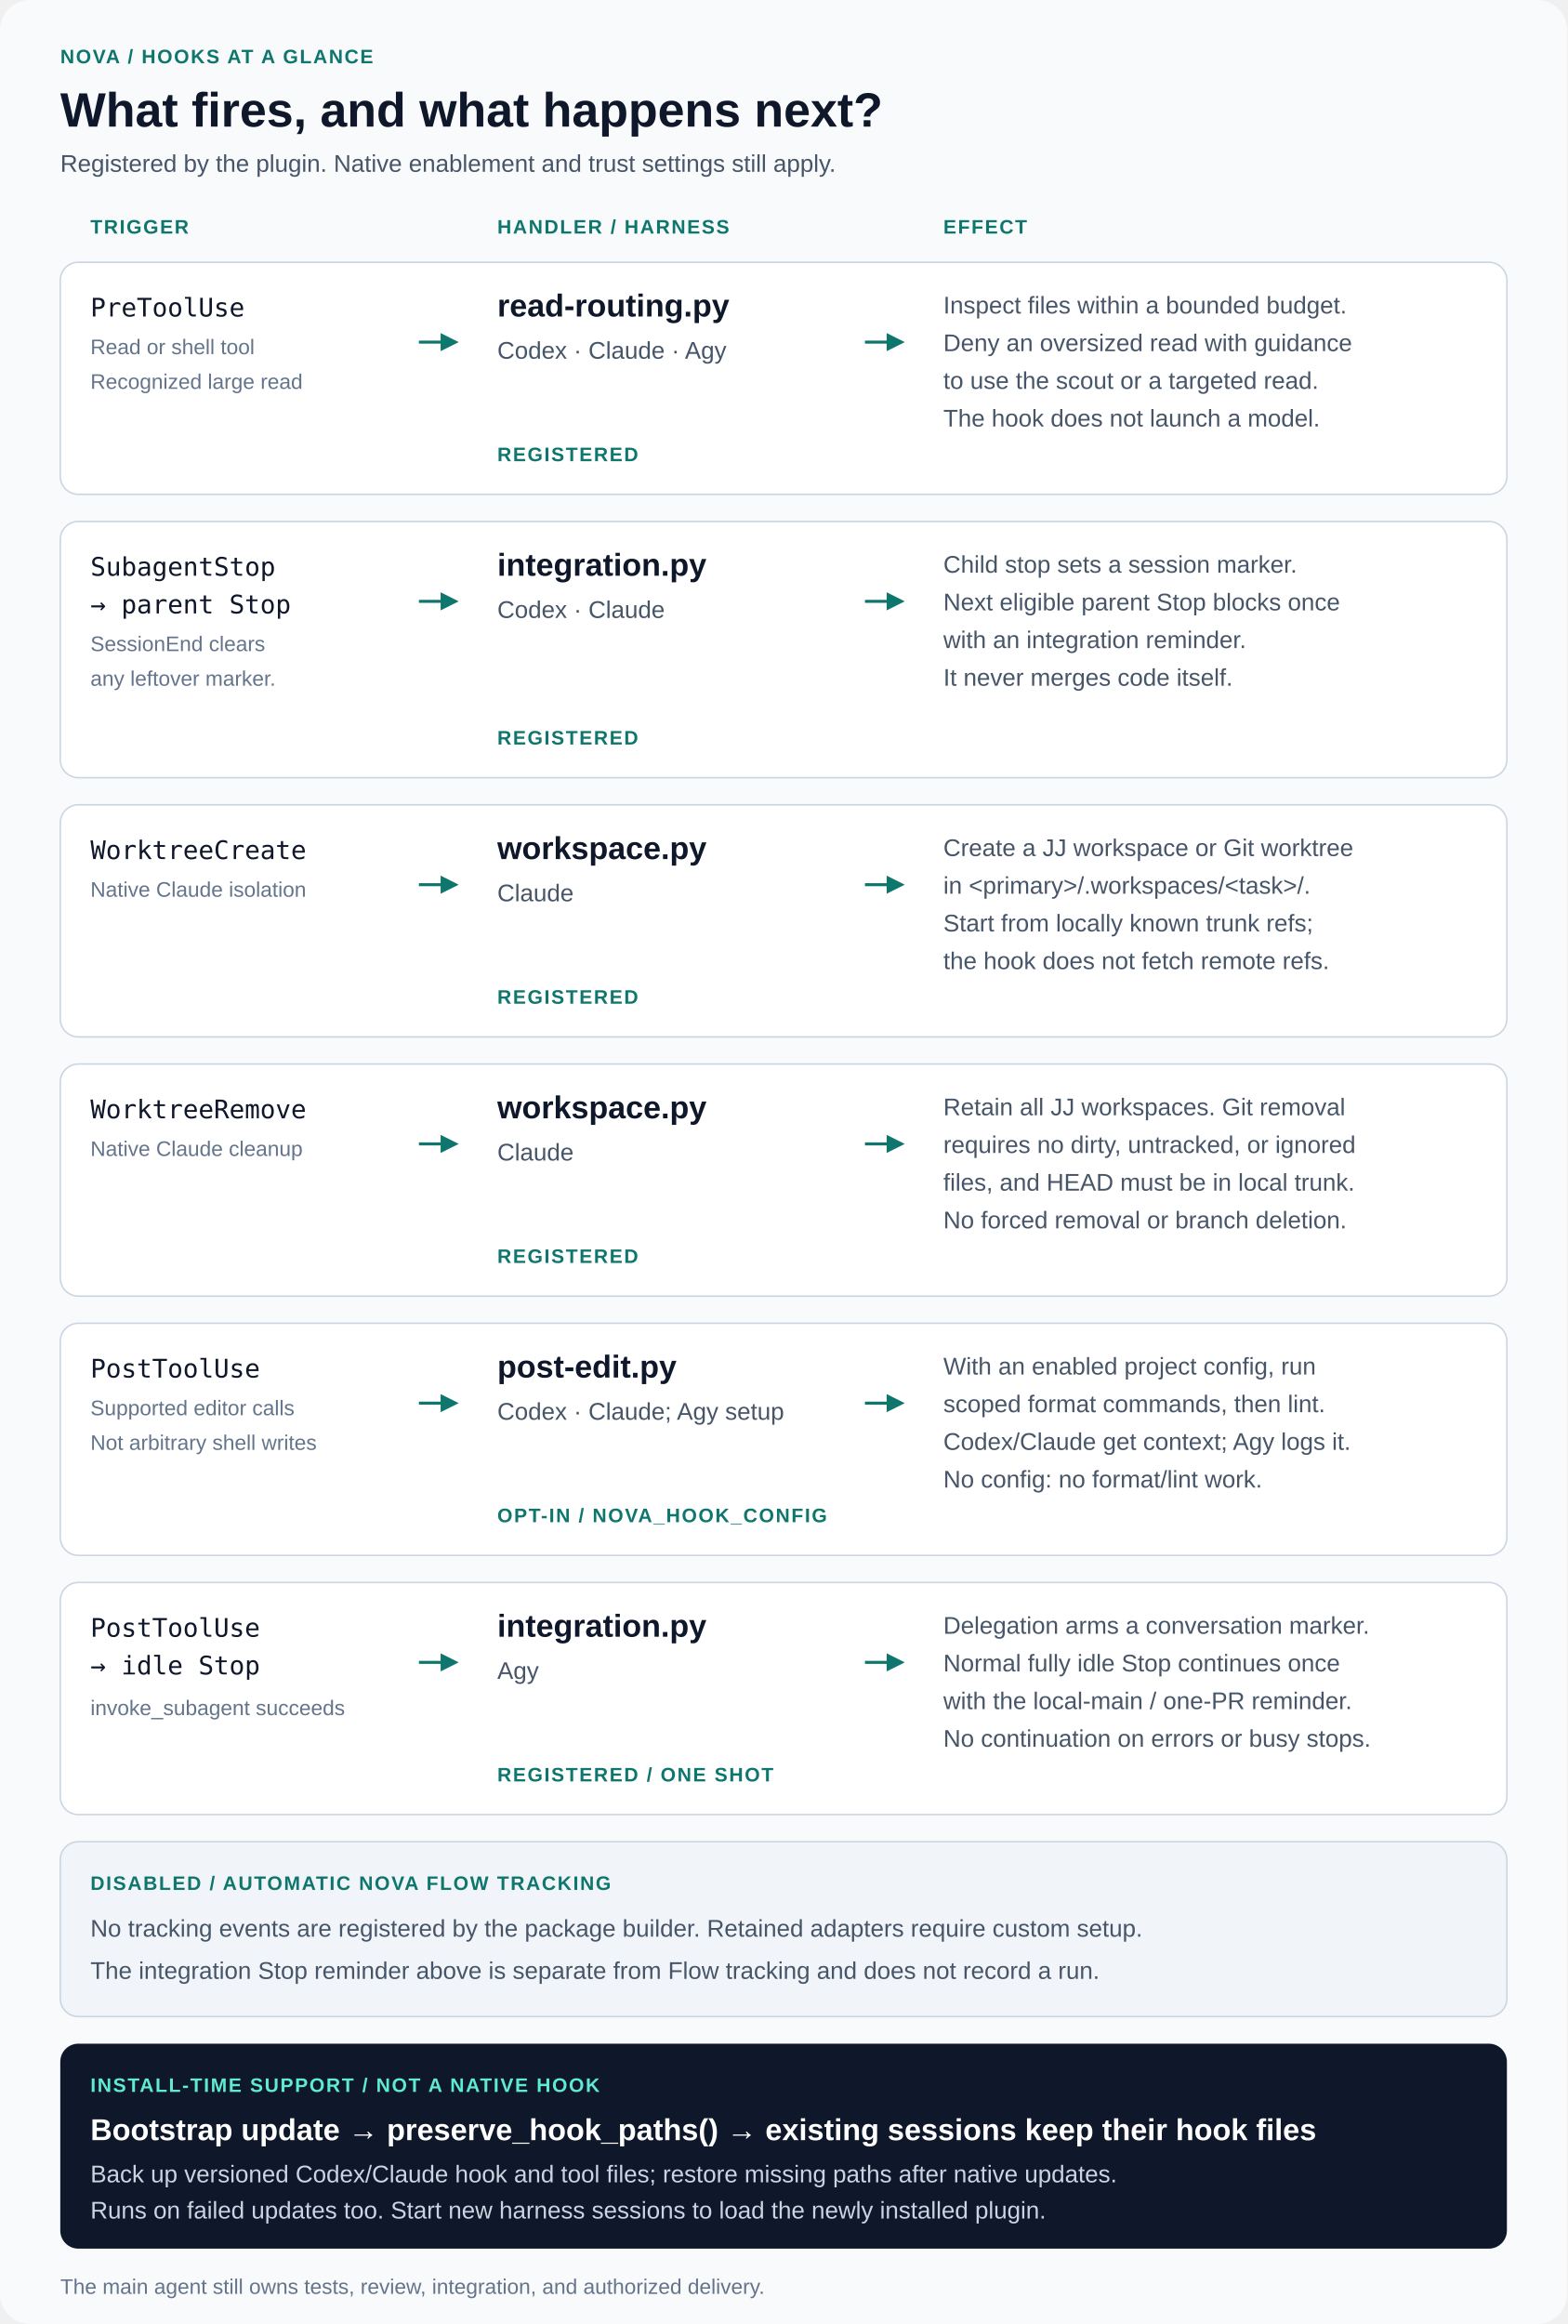
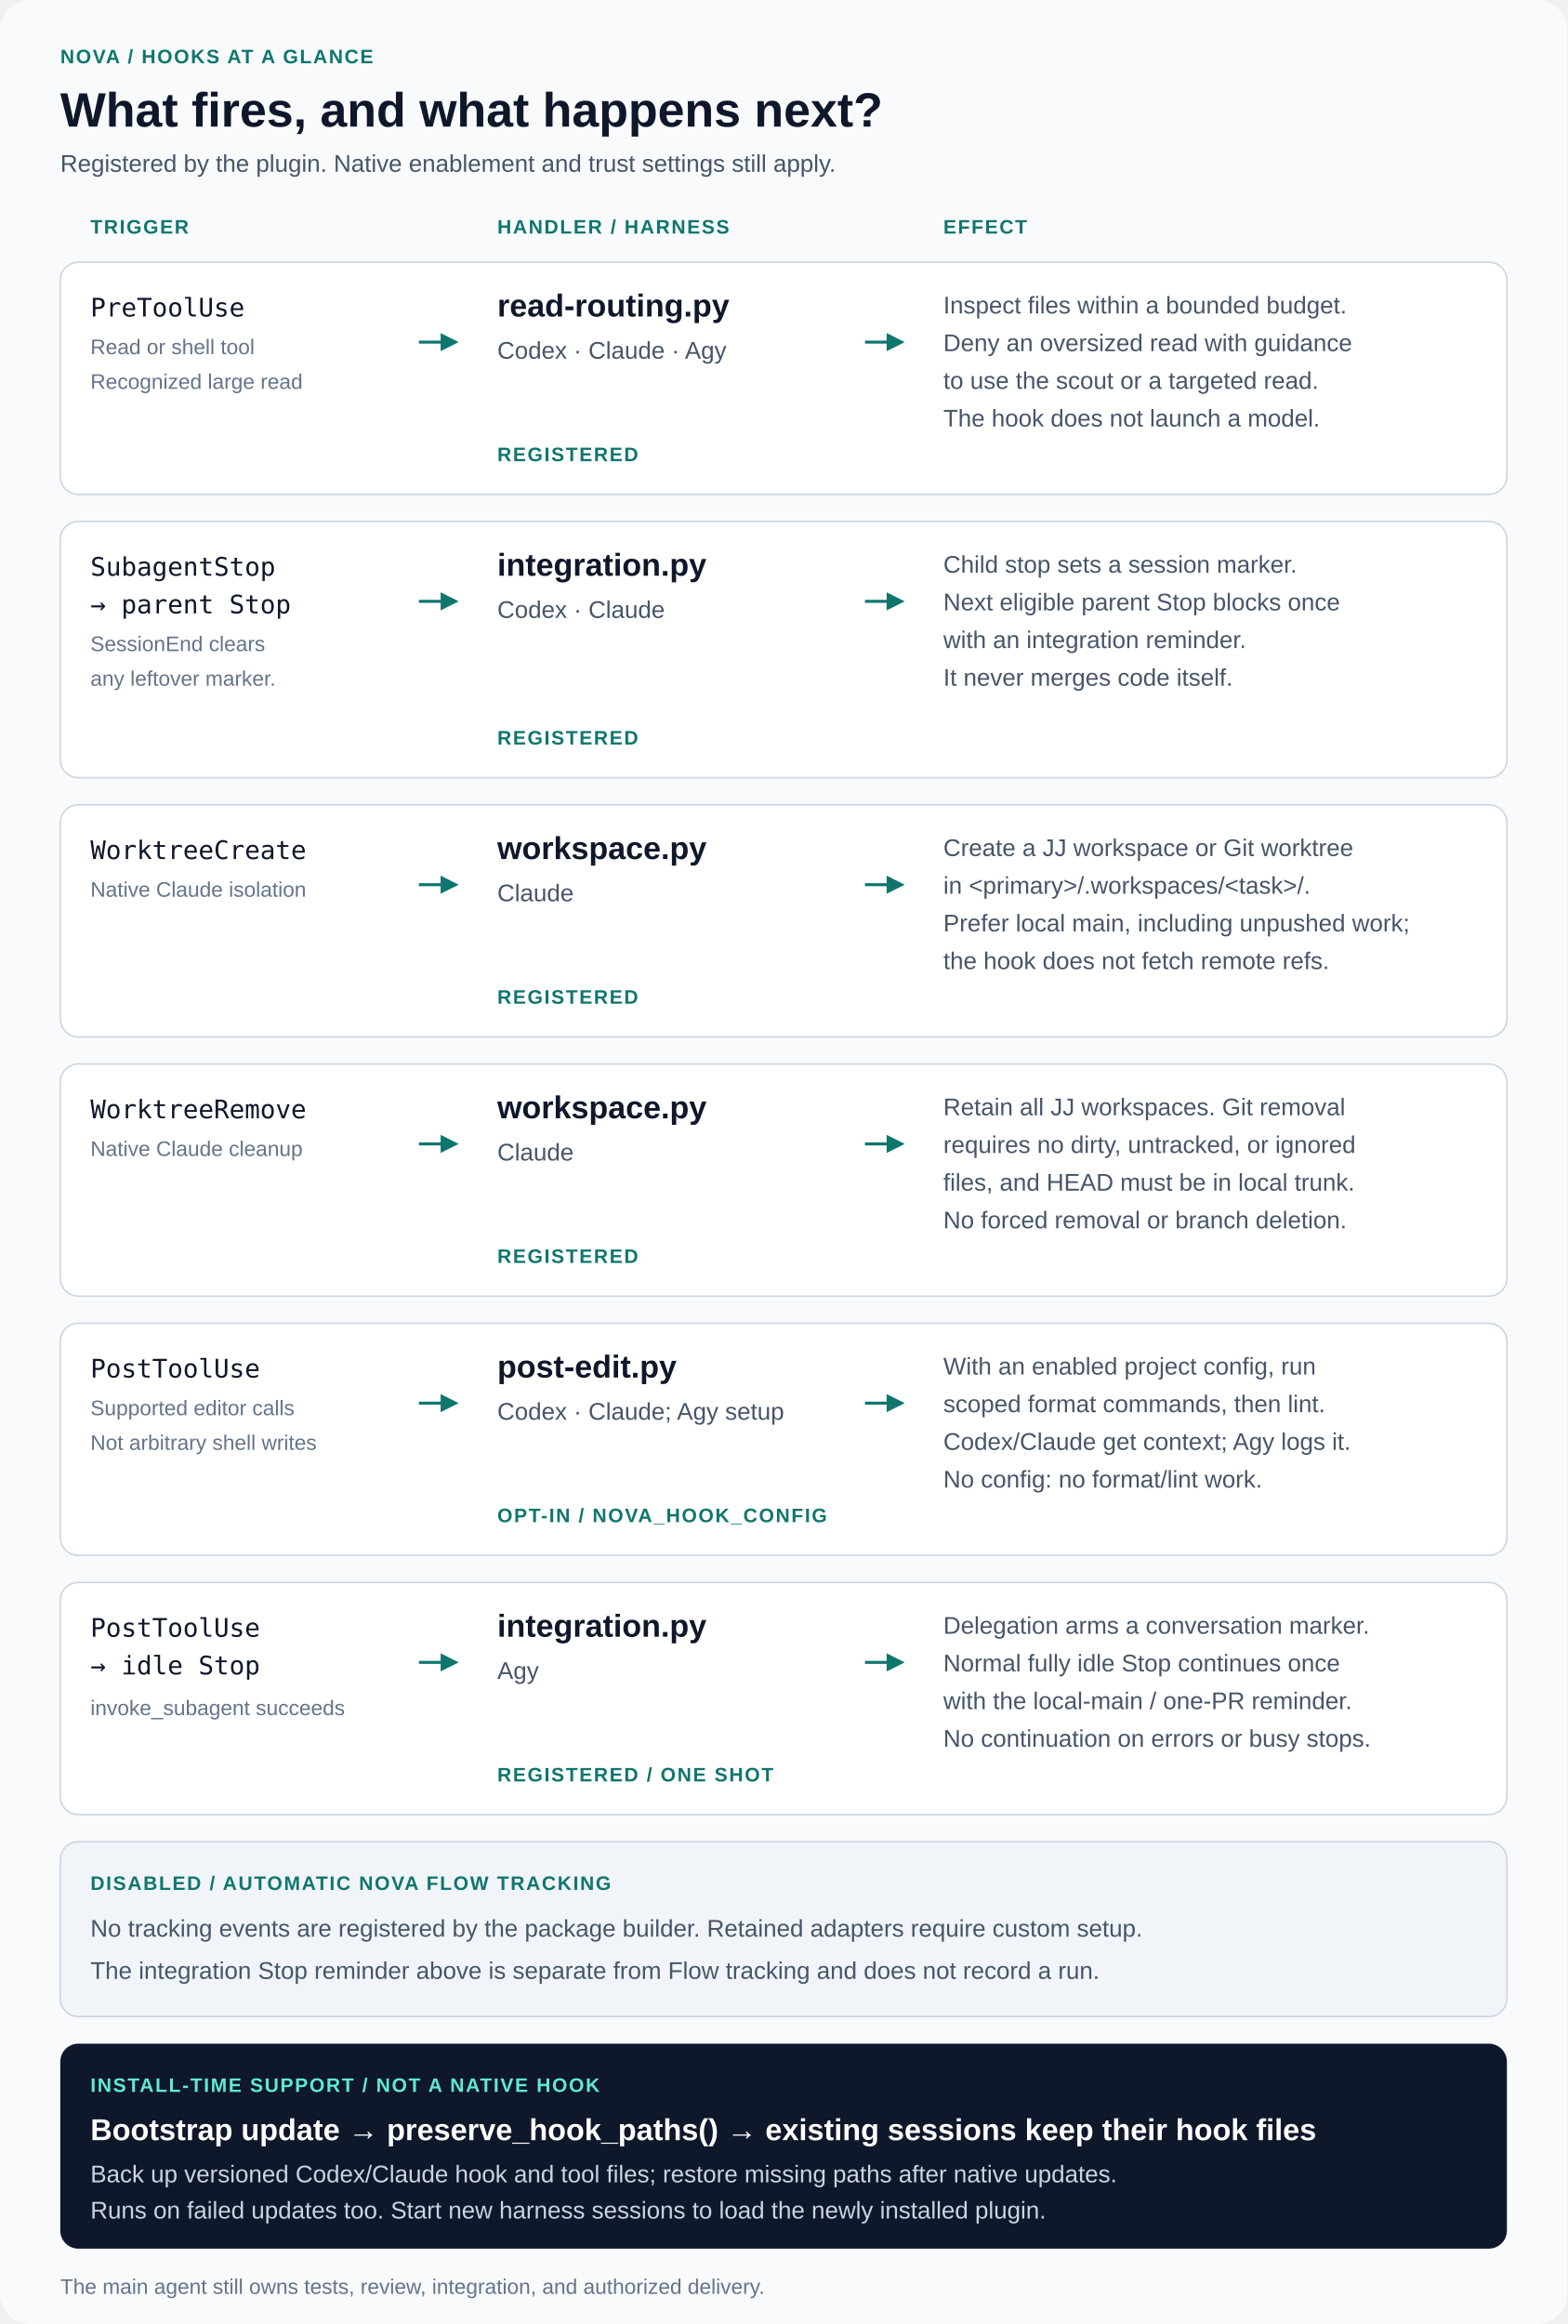
<svg xmlns="http://www.w3.org/2000/svg" width="1040" height="1542" viewBox="0 0 1040 1542" role="img" aria-labelledby="title description">
  <defs>
    <marker id="arrow" viewBox="0 0 10 10" refX="8" refY="5" markerWidth="6" markerHeight="6" orient="auto">
      <path d="M0 0L10 5L0 10Z" fill="#0f766e" />
    </marker>
  </defs>
  <style>text{font-family:-apple-system,BlinkMacSystemFont,'Segoe UI',Arial,sans-serif}.label{font-size:13px;font-weight:700;letter-spacing:1px;fill:#0f766e}.title{font-size:21px;font-weight:650;fill:#0f172a}.body{font-size:16px;fill:#475569}.code{font-family:ui-monospace,Consolas,monospace;font-size:17px;fill:#0f172a}.small{font-size:14px;fill:#64748b}</style>
  <rect width="1040" height="1542" rx="20" fill="#f8fafc" />
  <text x="40" y="42" class="label">NOVA / HOOKS AT A GLANCE</text>
  <text x="40" y="84" font-size="32" font-weight="700" fill="#0f172a">What fires, and what happens next?</text>
  <text x="40" y="114" class="body">Registered by the plugin. Native enablement and trust settings still apply.</text>
  <text x="60" y="155" class="label">TRIGGER</text>
  <text x="330" y="155" class="label">HANDLER / HARNESS</text>
  <text x="626" y="155" class="label">EFFECT</text>
  <rect x="40" y="174" width="960" height="154" rx="12" fill="#ffffff" stroke="#cbd5e1" />
  <path d="M278 227 h24" fill="none" stroke="#0f766e" stroke-width="2" marker-end="url(#arrow)" />
  <path d="M574 227 h24" fill="none" stroke="#0f766e" stroke-width="2" marker-end="url(#arrow)" />
  <text x="60" y="210" class="code">PreToolUse</text>
  <text x="60" y="235" class="small">Read or shell tool</text>
  <text x="60" y="258" class="small">Recognized large read</text>
  <text x="330" y="210" class="title">read-routing.py</text>
  <text x="330" y="238" class="body">Codex · Claude · Agy</text>
  <text x="330" y="306" class="label">REGISTERED</text>
  <text x="626" y="208" class="body">Inspect files within a bounded budget.</text>
  <text x="626" y="233" class="body">Deny an oversized read with guidance</text>
  <text x="626" y="258" class="body">to use the scout or a targeted read.</text>
  <text x="626" y="283" class="body">The hook does not launch a model.</text>
  <rect x="40" y="346" width="960" height="170" rx="12" fill="#ffffff" stroke="#cbd5e1" />
  <path d="M278 399 h24" fill="none" stroke="#0f766e" stroke-width="2" marker-end="url(#arrow)" />
  <path d="M574 399 h24" fill="none" stroke="#0f766e" stroke-width="2" marker-end="url(#arrow)" />
  <text x="60" y="382" class="code">SubagentStop</text>
  <text x="60" y="407" class="code">→ parent Stop</text>
  <text x="60" y="432" class="small">SessionEnd clears</text>
  <text x="60" y="455" class="small">any leftover marker.</text>
  <text x="330" y="382" class="title">integration.py</text>
  <text x="330" y="410" class="body">Codex · Claude</text>
  <text x="330" y="494" class="label">REGISTERED</text>
  <text x="626" y="380" class="body">Child stop sets a session marker.</text>
  <text x="626" y="405" class="body">Next eligible parent Stop blocks once</text>
  <text x="626" y="430" class="body">with an integration reminder.</text>
  <text x="626" y="455" class="body">It never merges code itself.</text>
  <rect x="40" y="534" width="960" height="154" rx="12" fill="#ffffff" stroke="#cbd5e1" />
  <path d="M278 587 h24" fill="none" stroke="#0f766e" stroke-width="2" marker-end="url(#arrow)" />
  <path d="M574 587 h24" fill="none" stroke="#0f766e" stroke-width="2" marker-end="url(#arrow)" />
  <text x="60" y="570" class="code">WorktreeCreate</text>
  <text x="60" y="595" class="small">Native Claude isolation</text>
  <text x="330" y="570" class="title">workspace.py</text>
  <text x="330" y="598" class="body">Claude</text>
  <text x="330" y="666" class="label">REGISTERED</text>
  <text x="626" y="568" class="body">Create a JJ workspace or Git worktree</text>
  <text x="626" y="593" class="body">in &lt;primary&gt;/.workspaces/&lt;task&gt;/.</text>
-   <text x="626" y="618" class="body">Start from locally known trunk refs;</text>
+   <text x="626" y="618" class="body">Prefer local main, including unpushed work;</text>
  <text x="626" y="643" class="body">the hook does not fetch remote refs.</text>
  <rect x="40" y="706" width="960" height="154" rx="12" fill="#ffffff" stroke="#cbd5e1" />
  <path d="M278 759 h24" fill="none" stroke="#0f766e" stroke-width="2" marker-end="url(#arrow)" />
  <path d="M574 759 h24" fill="none" stroke="#0f766e" stroke-width="2" marker-end="url(#arrow)" />
  <text x="60" y="742" class="code">WorktreeRemove</text>
  <text x="60" y="767" class="small">Native Claude cleanup</text>
  <text x="330" y="742" class="title">workspace.py</text>
  <text x="330" y="770" class="body">Claude</text>
  <text x="330" y="838" class="label">REGISTERED</text>
  <text x="626" y="740" class="body">Retain all JJ workspaces. Git removal</text>
  <text x="626" y="765" class="body">requires no dirty, untracked, or ignored</text>
  <text x="626" y="790" class="body">files, and HEAD must be in local trunk.</text>
  <text x="626" y="815" class="body">No forced removal or branch deletion.</text>
  <rect x="40" y="878" width="960" height="154" rx="12" fill="#ffffff" stroke="#cbd5e1" />
  <path d="M278 931 h24" fill="none" stroke="#0f766e" stroke-width="2" marker-end="url(#arrow)" />
  <path d="M574 931 h24" fill="none" stroke="#0f766e" stroke-width="2" marker-end="url(#arrow)" />
  <text x="60" y="914" class="code">PostToolUse</text>
  <text x="60" y="939" class="small">Supported editor calls</text>
  <text x="60" y="962" class="small">Not arbitrary shell writes</text>
  <text x="330" y="914" class="title">post-edit.py</text>
  <text x="330" y="942" class="body">Codex · Claude; Agy setup</text>
  <text x="330" y="1010" class="label">OPT-IN / NOVA_HOOK_CONFIG</text>
  <text x="626" y="912" class="body">With an enabled project config, run</text>
  <text x="626" y="937" class="body">scoped format commands, then lint.</text>
  <text x="626" y="962" class="body">Codex/Claude get context; Agy logs it.</text>
  <text x="626" y="987" class="body">No config: no format/lint work.</text>
  <rect x="40" y="1050" width="960" height="154" rx="12" fill="#ffffff" stroke="#cbd5e1" />
  <text x="60" y="1086" class="code">PostToolUse</text>
  <text x="60" y="1111" class="code">→ idle Stop</text>
  <text x="60" y="1138" class="small">invoke_subagent succeeds</text>
  <path d="M278 1103 h24" fill="none" stroke="#0f766e" stroke-width="2" marker-end="url(#arrow)" />
  <text x="330" y="1086" class="title">integration.py</text>
  <text x="330" y="1114" class="body">Agy</text>
  <text x="330" y="1182" class="label">REGISTERED / ONE SHOT</text>
  <path d="M574 1103 h24" fill="none" stroke="#0f766e" stroke-width="2" marker-end="url(#arrow)" />
  <text x="626" y="1084" class="body">Delegation arms a conversation marker.</text>
  <text x="626" y="1109" class="body">Normal fully idle Stop continues once</text>
  <text x="626" y="1134" class="body">with the local-main / one-PR reminder.</text>
  <text x="626" y="1159" class="body">No continuation on errors or busy stops.</text>
  <rect x="40" y="1222" width="960" height="116" rx="12" fill="#f1f5f9" stroke="#cbd5e1" />
  <text x="60" y="1254" class="label">DISABLED / AUTOMATIC NOVA FLOW TRACKING</text>
  <text x="60" y="1285" class="body">No tracking events are registered by the package builder. Retained adapters require custom setup.</text>
  <text x="60" y="1313" class="body">The integration Stop reminder above is separate from Flow tracking and does not record a run.</text>
  <rect x="40" y="1356" width="960" height="136" rx="12" fill="#0f172a" />
  <text x="60" y="1388" font-size="13" font-weight="700" letter-spacing="1" fill="#5eead4">INSTALL-TIME SUPPORT / NOT A NATIVE HOOK</text>
  <text x="60" y="1420" font-size="20" font-weight="650" fill="#ffffff">Bootstrap update → preserve_hook_paths() → existing sessions keep their hook files</text>
  <text x="60" y="1448" font-size="16" fill="#cbd5e1">Back up versioned Codex/Claude hook and tool files; restore missing paths after native updates.</text>
  <text x="60" y="1472" font-size="16" fill="#cbd5e1">Runs on failed updates too. Start new harness sessions to load the newly installed plugin.</text>
  <text x="40" y="1522" class="small">The main agent still owns tests, review, integration, and authorized delivery.</text>
</svg>
